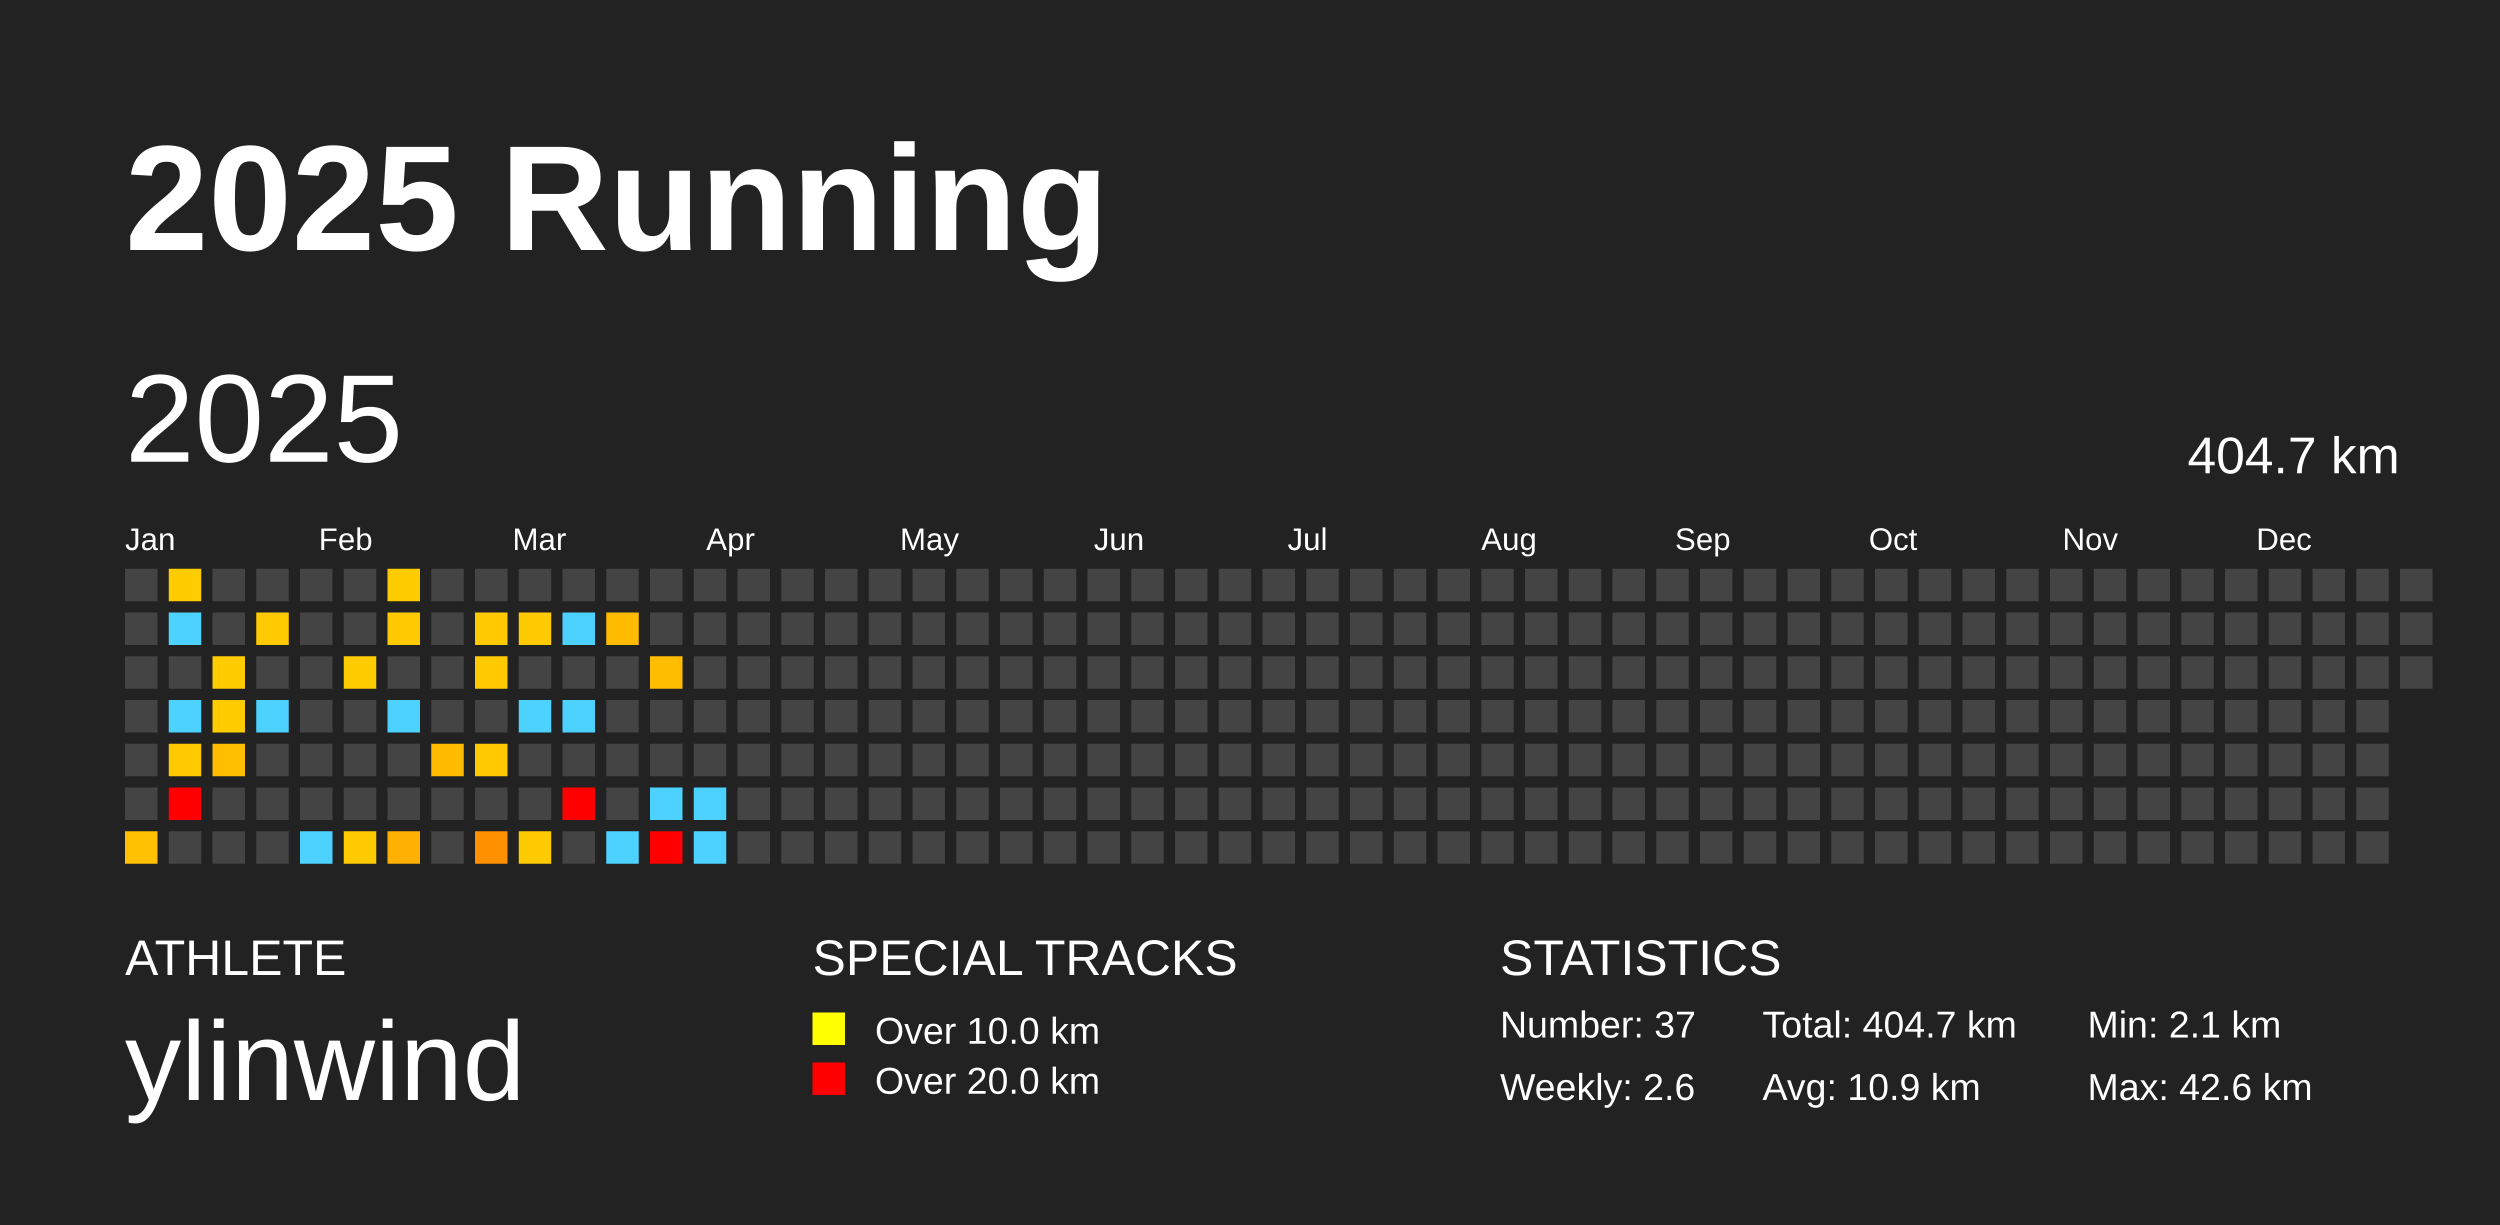
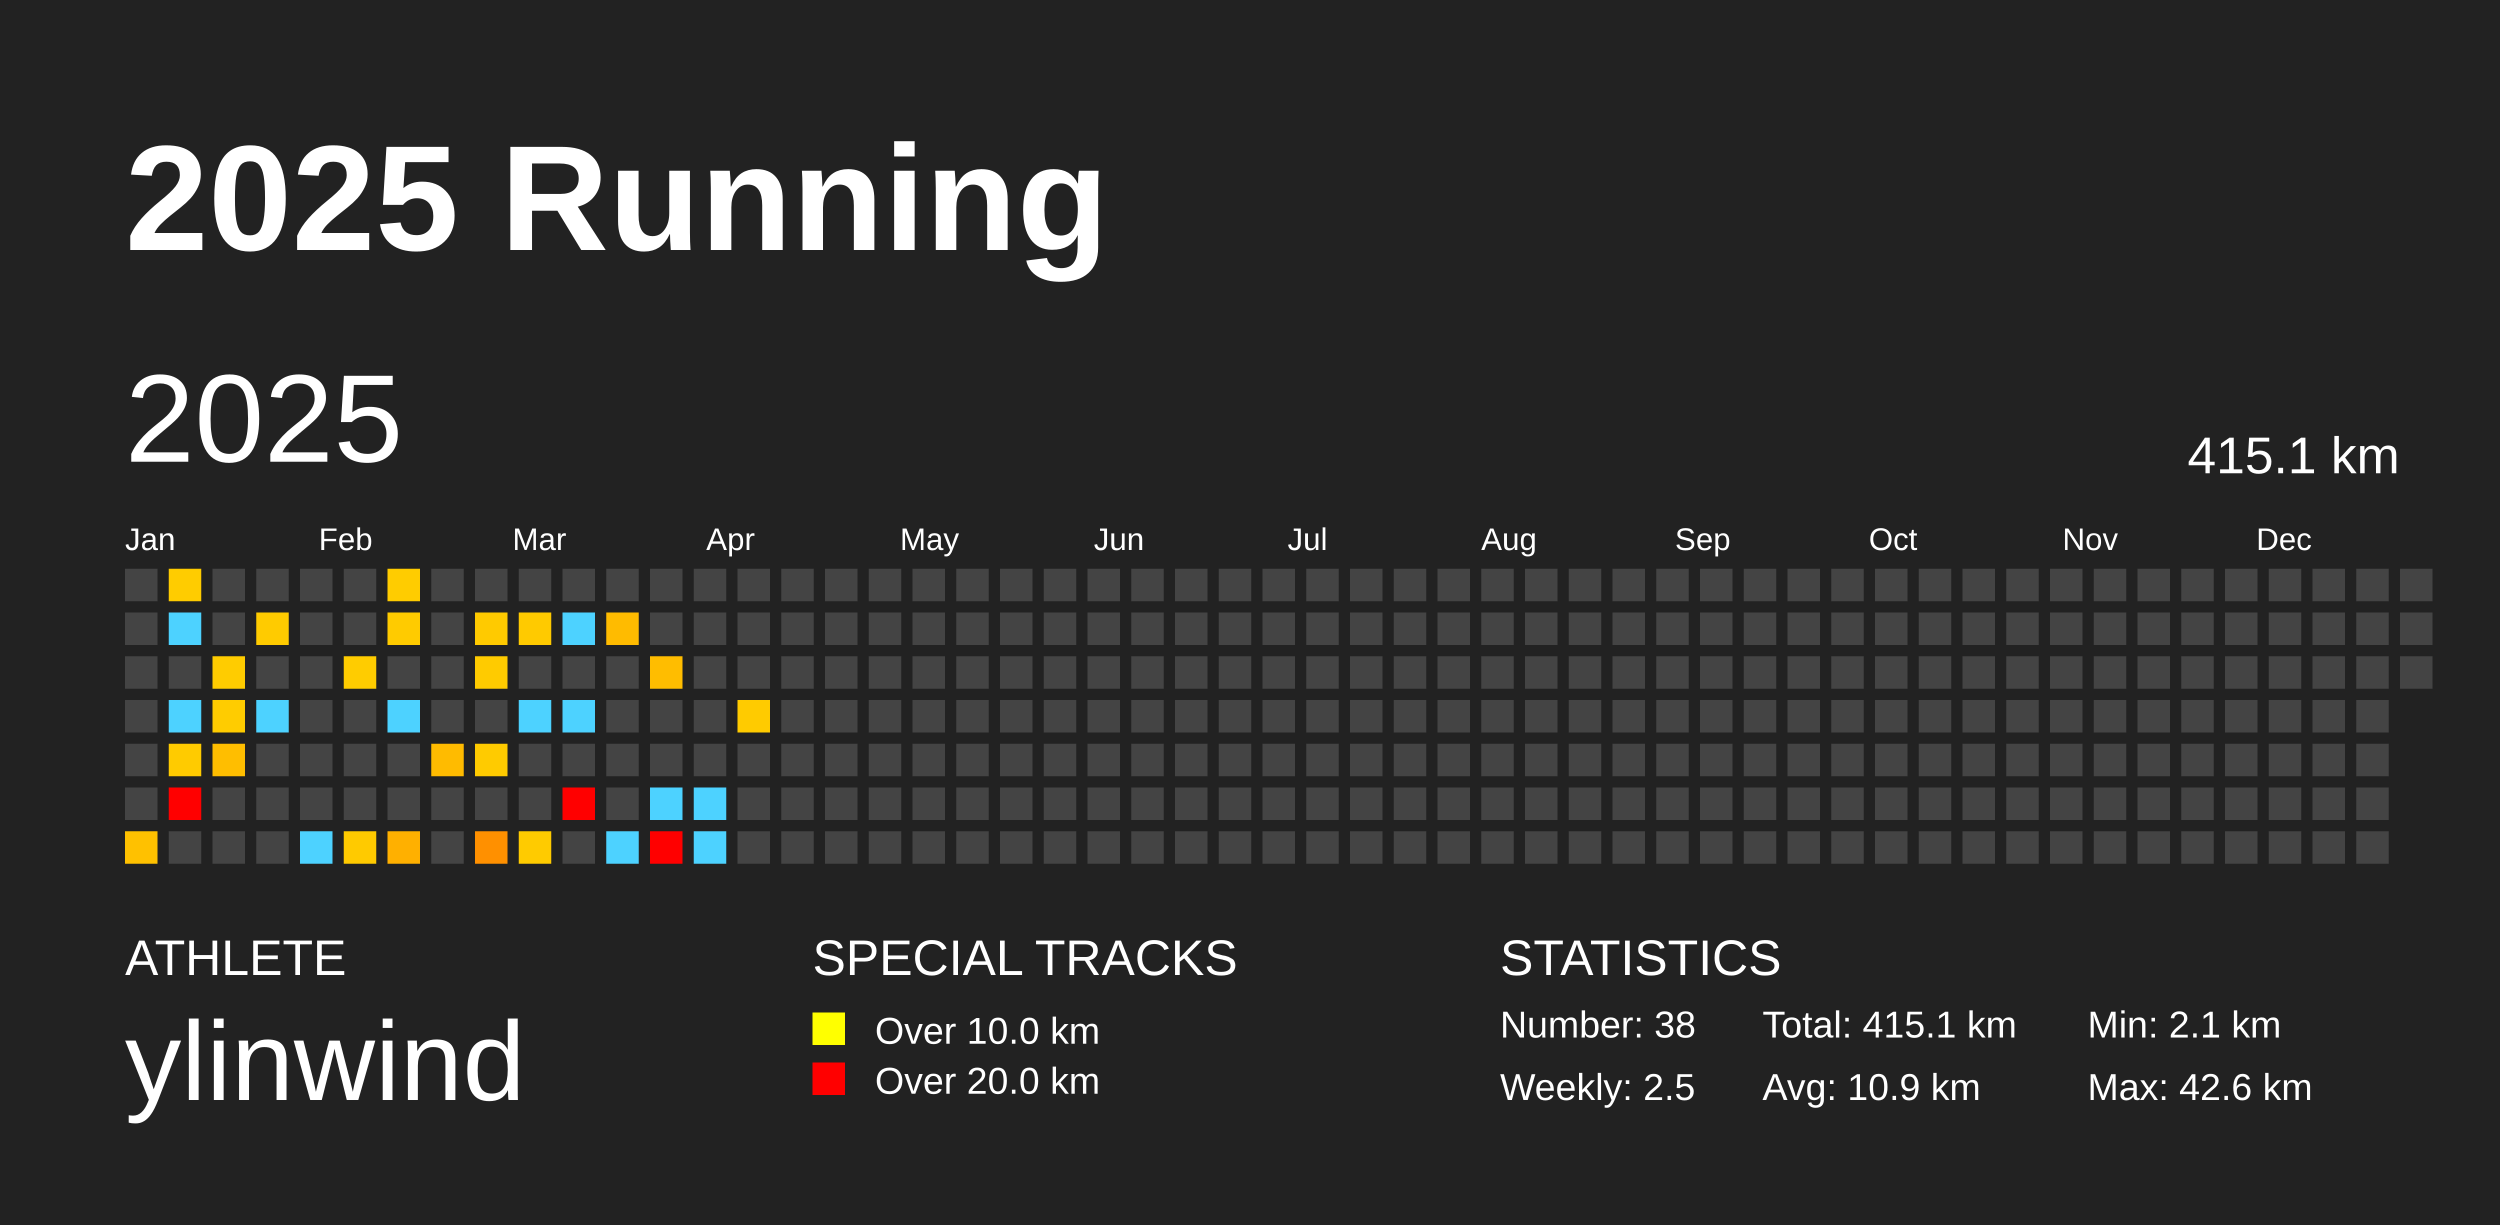
<svg xmlns="http://www.w3.org/2000/svg" baseProfile="full" height="98mm" version="1.1" viewBox="0,0,200,98" width="200mm">
  <defs />
  <rect fill="#222222" height="98" width="200" x="0" y="0" />
  <text fill="#FFFFFF" style="font-size:12px; font-family:Arial; font-weight:bold;" x="10" y="20">2025 Running</text>
  <text fill="#FFFFFF" style="font-size:4px; font-family:Arial" x="10" y="78">ATHLETE</text>
  <text fill="#FFFFFF" style="font-size:9px; font-family:Arial" x="10" y="88">ylinwind</text>
  <text fill="#FFFFFF" style="font-size:4px; font-family:Arial" x="65" y="78">SPECIAL TRACKS</text>
  <rect fill="yellow" height="2.6" width="2.6" x="65" y="81" />
  <text fill="#FFFFFF" style="font-size:3px; font-family:Arial" x="70" y="83.5">Over 10.0 km</text>
  <rect fill="red" height="2.6" width="2.6" x="65" y="85" />
  <text fill="#FFFFFF" style="font-size:3px; font-family:Arial" x="70" y="87.5">Over 20.0 km</text>
  <text fill="#FFFFFF" style="font-size:4px; font-family:Arial" x="120" y="78">STATISTICS</text>
-   <text fill="#FFFFFF" style="font-size:3px; font-family:Arial" x="120" y="83">Number: 37</text>
-   <text fill="#FFFFFF" style="font-size:3px; font-family:Arial" x="120" y="88">Weekly: 2.6</text>
-   <text fill="#FFFFFF" style="font-size:3px; font-family:Arial" x="141" y="83">Total: 404.7 km</text>
+   <text fill="#FFFFFF" style="font-size:3px; font-family:Arial" x="120" y="83">Number: 38</text>
+   <text fill="#FFFFFF" style="font-size:3px; font-family:Arial" x="120" y="88">Weekly: 2.5</text>
+   <text fill="#FFFFFF" style="font-size:3px; font-family:Arial" x="141" y="83">Total: 415.1 km</text>
  <text fill="#FFFFFF" style="font-size:3px; font-family:Arial" x="141" y="88">Avg: 10.9 km</text>
  <text fill="#FFFFFF" style="font-size:3px; font-family:Arial" x="167" y="83">Min: 2.1 km</text>
  <text fill="#FFFFFF" style="font-size:3px; font-family:Arial" x="167" y="88">Max: 42.6 km</text>
  <text dominant-baseline="hanging" fill="#FFFFFF" style="font-size:10.0px; font-family:Arial;" x="10" y="30">2025</text>
-   <text dominant-baseline="hanging" fill="#FFFFFF" style="font-size:4.125px; font-family:Arial;" x="175" y="35">404.7 km</text>
+   <text dominant-baseline="hanging" fill="#FFFFFF" style="font-size:4.125px; font-family:Arial;" x="175" y="35">415.1 km</text>
  <text fill="#FFFFFF" style="font-size:2.5px; font-family:Arial" x="10.0" y="44">Jan</text>
  <text fill="#FFFFFF" style="font-size:2.5px; font-family:Arial" x="25.5" y="44">Feb</text>
  <text fill="#FFFFFF" style="font-size:2.5px; font-family:Arial" x="41.0" y="44">Mar</text>
  <text fill="#FFFFFF" style="font-size:2.5px; font-family:Arial" x="56.5" y="44">Apr</text>
  <text fill="#FFFFFF" style="font-size:2.5px; font-family:Arial" x="72.0" y="44">May</text>
  <text fill="#FFFFFF" style="font-size:2.5px; font-family:Arial" x="87.5" y="44">Jun</text>
  <text fill="#FFFFFF" style="font-size:2.5px; font-family:Arial" x="103.0" y="44">Jul</text>
  <text fill="#FFFFFF" style="font-size:2.5px; font-family:Arial" x="118.5" y="44">Aug</text>
  <text fill="#FFFFFF" style="font-size:2.5px; font-family:Arial" x="134.0" y="44">Sep</text>
  <text fill="#FFFFFF" style="font-size:2.5px; font-family:Arial" x="149.5" y="44">Oct</text>
  <text fill="#FFFFFF" style="font-size:2.5px; font-family:Arial" x="165.0" y="44">Nov</text>
  <text fill="#FFFFFF" style="font-size:2.5px; font-family:Arial" x="180.5" y="44">Dec</text>
  <rect fill="#444444" height="2.6" width="2.6" x="10.0" y="45.5" />
  <rect fill="#444444" height="2.6" width="2.6" x="10.0" y="49.0" />
  <rect fill="#444444" height="2.6" width="2.6" x="10.0" y="52.5" />
  <rect fill="#444444" height="2.6" width="2.6" x="10.0" y="56.0" />
  <rect fill="#444444" height="2.6" width="2.6" x="10.0" y="59.5" />
  <rect fill="#444444" height="2.6" width="2.6" x="10.0" y="63.0" />
  <rect fill="#ffc100" height="2.6" width="2.6" x="10.0" y="66.5" />
  <rect fill="#ffcc00" height="2.6" width="2.6" x="13.5" y="45.5" />
  <rect fill="#4dd2ff" height="2.6" width="2.6" x="13.5" y="49.0" />
  <rect fill="#444444" height="2.6" width="2.6" x="13.5" y="52.5" />
  <rect fill="#4dd2ff" height="2.6" width="2.6" x="13.5" y="56.0" />
  <rect fill="#ffcb00" height="2.6" width="2.6" x="13.5" y="59.5" />
  <rect fill="red" height="2.6" width="2.6" x="13.5" y="63.0" />
  <rect fill="#444444" height="2.6" width="2.6" x="13.5" y="66.5" />
  <rect fill="#444444" height="2.6" width="2.6" x="17.0" y="45.5" />
  <rect fill="#444444" height="2.6" width="2.6" x="17.0" y="49.0" />
  <rect fill="#ffcc00" height="2.6" width="2.6" x="17.0" y="52.5" />
  <rect fill="#ffcc00" height="2.6" width="2.6" x="17.0" y="56.0" />
  <rect fill="#ffbe00" height="2.6" width="2.6" x="17.0" y="59.5" />
  <rect fill="#444444" height="2.6" width="2.6" x="17.0" y="63.0" />
  <rect fill="#444444" height="2.6" width="2.6" x="17.0" y="66.5" />
  <rect fill="#444444" height="2.6" width="2.6" x="20.5" y="45.5" />
  <rect fill="#ffcb00" height="2.6" width="2.6" x="20.5" y="49.0" />
  <rect fill="#444444" height="2.6" width="2.6" x="20.5" y="52.5" />
  <rect fill="#4dd2ff" height="2.6" width="2.6" x="20.5" y="56.0" />
  <rect fill="#444444" height="2.6" width="2.6" x="20.5" y="59.5" />
  <rect fill="#444444" height="2.6" width="2.6" x="20.5" y="63.0" />
  <rect fill="#444444" height="2.6" width="2.6" x="20.5" y="66.5" />
  <rect fill="#444444" height="2.6" width="2.6" x="24.0" y="45.5" />
  <rect fill="#444444" height="2.6" width="2.6" x="24.0" y="49.0" />
  <rect fill="#444444" height="2.6" width="2.6" x="24.0" y="52.5" />
  <rect fill="#444444" height="2.6" width="2.6" x="24.0" y="56.0" />
  <rect fill="#444444" height="2.6" width="2.6" x="24.0" y="59.5" />
  <rect fill="#444444" height="2.6" width="2.6" x="24.0" y="63.0" />
  <rect fill="#4dd2ff" height="2.6" width="2.6" x="24.0" y="66.5" />
  <rect fill="#444444" height="2.6" width="2.6" x="27.5" y="45.5" />
  <rect fill="#444444" height="2.6" width="2.6" x="27.5" y="49.0" />
  <rect fill="#ffcc00" height="2.6" width="2.6" x="27.5" y="52.5" />
  <rect fill="#444444" height="2.6" width="2.6" x="27.5" y="56.0" />
  <rect fill="#444444" height="2.6" width="2.6" x="27.5" y="59.5" />
  <rect fill="#444444" height="2.6" width="2.6" x="27.5" y="63.0" />
  <rect fill="#ffca00" height="2.6" width="2.6" x="27.5" y="66.5" />
  <rect fill="#ffcc00" height="2.6" width="2.6" x="31.0" y="45.5" />
  <rect fill="#ffcb00" height="2.6" width="2.6" x="31.0" y="49.0" />
  <rect fill="#444444" height="2.6" width="2.6" x="31.0" y="52.5" />
  <rect fill="#4dd2ff" height="2.6" width="2.6" x="31.0" y="56.0" />
  <rect fill="#444444" height="2.6" width="2.6" x="31.0" y="59.5" />
  <rect fill="#444444" height="2.6" width="2.6" x="31.0" y="63.0" />
  <rect fill="#ffb000" height="2.6" width="2.6" x="31.0" y="66.5" />
  <rect fill="#444444" height="2.6" width="2.6" x="34.5" y="45.5" />
  <rect fill="#444444" height="2.6" width="2.6" x="34.5" y="49.0" />
  <rect fill="#444444" height="2.6" width="2.6" x="34.5" y="52.5" />
  <rect fill="#444444" height="2.6" width="2.6" x="34.5" y="56.0" />
  <rect fill="#ffbb00" height="2.6" width="2.6" x="34.5" y="59.5" />
  <rect fill="#444444" height="2.6" width="2.6" x="34.5" y="63.0" />
  <rect fill="#444444" height="2.6" width="2.6" x="34.5" y="66.5" />
  <rect fill="#444444" height="2.6" width="2.6" x="38.0" y="45.5" />
  <rect fill="#ffca00" height="2.6" width="2.6" x="38.0" y="49.0" />
  <rect fill="#ffcb00" height="2.6" width="2.6" x="38.0" y="52.5" />
  <rect fill="#444444" height="2.6" width="2.6" x="38.0" y="56.0" />
  <rect fill="#ffcb00" height="2.6" width="2.6" x="38.0" y="59.5" />
  <rect fill="#444444" height="2.6" width="2.6" x="38.0" y="63.0" />
  <rect fill="#ff9000" height="2.6" width="2.6" x="38.0" y="66.5" />
  <rect fill="#444444" height="2.6" width="2.6" x="41.5" y="45.5" />
  <rect fill="#ffca00" height="2.6" width="2.6" x="41.5" y="49.0" />
  <rect fill="#444444" height="2.6" width="2.6" x="41.5" y="52.5" />
  <rect fill="#4dd2ff" height="2.6" width="2.6" x="41.5" y="56.0" />
  <rect fill="#444444" height="2.6" width="2.6" x="41.5" y="59.5" />
  <rect fill="#444444" height="2.6" width="2.6" x="41.5" y="63.0" />
  <rect fill="#ffcb00" height="2.6" width="2.6" x="41.5" y="66.5" />
  <rect fill="#444444" height="2.6" width="2.6" x="45.0" y="45.5" />
  <rect fill="#4dd2ff" height="2.6" width="2.6" x="45.0" y="49.0" />
  <rect fill="#444444" height="2.6" width="2.6" x="45.0" y="52.5" />
  <rect fill="#4dd2ff" height="2.6" width="2.6" x="45.0" y="56.0" />
  <rect fill="#444444" height="2.6" width="2.6" x="45.0" y="59.5" />
  <rect fill="red" height="2.6" width="2.6" x="45.0" y="63.0" />
  <rect fill="#444444" height="2.6" width="2.6" x="45.0" y="66.5" />
  <rect fill="#444444" height="2.6" width="2.6" x="48.5" y="45.5" />
  <rect fill="#ffbb00" height="2.6" width="2.6" x="48.5" y="49.0" />
  <rect fill="#444444" height="2.6" width="2.6" x="48.5" y="52.5" />
  <rect fill="#444444" height="2.6" width="2.6" x="48.5" y="56.0" />
  <rect fill="#444444" height="2.6" width="2.6" x="48.5" y="59.5" />
  <rect fill="#444444" height="2.6" width="2.6" x="48.5" y="63.0" />
  <rect fill="#4dd2ff" height="2.6" width="2.6" x="48.5" y="66.5" />
  <rect fill="#444444" height="2.6" width="2.6" x="52.0" y="45.5" />
  <rect fill="#444444" height="2.6" width="2.6" x="52.0" y="49.0" />
  <rect fill="#ffbd00" height="2.6" width="2.6" x="52.0" y="52.5" />
  <rect fill="#444444" height="2.6" width="2.6" x="52.0" y="56.0" />
  <rect fill="#444444" height="2.6" width="2.6" x="52.0" y="59.5" />
  <rect fill="#4dd2ff" height="2.6" width="2.6" x="52.0" y="63.0" />
  <rect fill="red" height="2.6" width="2.6" x="52.0" y="66.5" />
  <rect fill="#444444" height="2.6" width="2.6" x="55.5" y="45.5" />
  <rect fill="#444444" height="2.6" width="2.6" x="55.5" y="49.0" />
  <rect fill="#444444" height="2.6" width="2.6" x="55.5" y="52.5" />
  <rect fill="#444444" height="2.6" width="2.6" x="55.5" y="56.0" />
  <rect fill="#444444" height="2.6" width="2.6" x="55.5" y="59.5" />
  <rect fill="#4dd2ff" height="2.6" width="2.6" x="55.5" y="63.0" />
  <rect fill="#4dd2ff" height="2.6" width="2.6" x="55.5" y="66.5" />
  <rect fill="#444444" height="2.6" width="2.6" x="59.0" y="45.5" />
  <rect fill="#444444" height="2.6" width="2.6" x="59.0" y="49.0" />
  <rect fill="#444444" height="2.6" width="2.6" x="59.0" y="52.5" />
-   <rect fill="#444444" height="2.6" width="2.6" x="59.0" y="56.0" />
+   <rect fill="#ffcb00" height="2.6" width="2.6" x="59.0" y="56.0" />
  <rect fill="#444444" height="2.6" width="2.6" x="59.0" y="59.5" />
  <rect fill="#444444" height="2.6" width="2.6" x="59.0" y="63.0" />
  <rect fill="#444444" height="2.6" width="2.6" x="59.0" y="66.5" />
  <rect fill="#444444" height="2.6" width="2.6" x="62.5" y="45.5" />
  <rect fill="#444444" height="2.6" width="2.6" x="62.5" y="49.0" />
  <rect fill="#444444" height="2.6" width="2.6" x="62.5" y="52.5" />
  <rect fill="#444444" height="2.6" width="2.6" x="62.5" y="56.0" />
  <rect fill="#444444" height="2.6" width="2.6" x="62.5" y="59.5" />
  <rect fill="#444444" height="2.6" width="2.6" x="62.5" y="63.0" />
  <rect fill="#444444" height="2.6" width="2.6" x="62.5" y="66.5" />
  <rect fill="#444444" height="2.6" width="2.6" x="66.0" y="45.5" />
  <rect fill="#444444" height="2.6" width="2.6" x="66.0" y="49.0" />
  <rect fill="#444444" height="2.6" width="2.6" x="66.0" y="52.5" />
  <rect fill="#444444" height="2.6" width="2.6" x="66.0" y="56.0" />
  <rect fill="#444444" height="2.6" width="2.6" x="66.0" y="59.5" />
  <rect fill="#444444" height="2.6" width="2.6" x="66.0" y="63.0" />
  <rect fill="#444444" height="2.6" width="2.6" x="66.0" y="66.5" />
  <rect fill="#444444" height="2.6" width="2.6" x="69.5" y="45.5" />
  <rect fill="#444444" height="2.6" width="2.6" x="69.5" y="49.0" />
  <rect fill="#444444" height="2.6" width="2.6" x="69.5" y="52.5" />
  <rect fill="#444444" height="2.6" width="2.6" x="69.5" y="56.0" />
  <rect fill="#444444" height="2.6" width="2.6" x="69.5" y="59.5" />
  <rect fill="#444444" height="2.6" width="2.6" x="69.5" y="63.0" />
  <rect fill="#444444" height="2.6" width="2.6" x="69.5" y="66.5" />
  <rect fill="#444444" height="2.6" width="2.6" x="73.0" y="45.5" />
  <rect fill="#444444" height="2.6" width="2.6" x="73.0" y="49.0" />
  <rect fill="#444444" height="2.6" width="2.6" x="73.0" y="52.5" />
  <rect fill="#444444" height="2.6" width="2.6" x="73.0" y="56.0" />
  <rect fill="#444444" height="2.6" width="2.6" x="73.0" y="59.5" />
  <rect fill="#444444" height="2.6" width="2.6" x="73.0" y="63.0" />
  <rect fill="#444444" height="2.6" width="2.6" x="73.0" y="66.5" />
  <rect fill="#444444" height="2.6" width="2.6" x="76.5" y="45.5" />
  <rect fill="#444444" height="2.6" width="2.6" x="76.5" y="49.0" />
  <rect fill="#444444" height="2.6" width="2.6" x="76.5" y="52.5" />
  <rect fill="#444444" height="2.6" width="2.6" x="76.5" y="56.0" />
  <rect fill="#444444" height="2.6" width="2.6" x="76.5" y="59.5" />
  <rect fill="#444444" height="2.6" width="2.6" x="76.5" y="63.0" />
  <rect fill="#444444" height="2.6" width="2.6" x="76.5" y="66.5" />
  <rect fill="#444444" height="2.6" width="2.6" x="80.0" y="45.5" />
  <rect fill="#444444" height="2.6" width="2.6" x="80.0" y="49.0" />
  <rect fill="#444444" height="2.6" width="2.6" x="80.0" y="52.5" />
  <rect fill="#444444" height="2.6" width="2.6" x="80.0" y="56.0" />
  <rect fill="#444444" height="2.6" width="2.6" x="80.0" y="59.5" />
  <rect fill="#444444" height="2.6" width="2.6" x="80.0" y="63.0" />
  <rect fill="#444444" height="2.6" width="2.6" x="80.0" y="66.5" />
  <rect fill="#444444" height="2.6" width="2.6" x="83.5" y="45.5" />
  <rect fill="#444444" height="2.6" width="2.6" x="83.5" y="49.0" />
  <rect fill="#444444" height="2.6" width="2.6" x="83.5" y="52.5" />
  <rect fill="#444444" height="2.6" width="2.6" x="83.5" y="56.0" />
  <rect fill="#444444" height="2.6" width="2.6" x="83.5" y="59.5" />
  <rect fill="#444444" height="2.6" width="2.6" x="83.5" y="63.0" />
  <rect fill="#444444" height="2.6" width="2.6" x="83.5" y="66.5" />
  <rect fill="#444444" height="2.6" width="2.6" x="87.0" y="45.5" />
  <rect fill="#444444" height="2.6" width="2.6" x="87.0" y="49.0" />
  <rect fill="#444444" height="2.6" width="2.6" x="87.0" y="52.5" />
  <rect fill="#444444" height="2.6" width="2.6" x="87.0" y="56.0" />
  <rect fill="#444444" height="2.6" width="2.6" x="87.0" y="59.5" />
  <rect fill="#444444" height="2.6" width="2.6" x="87.0" y="63.0" />
  <rect fill="#444444" height="2.6" width="2.6" x="87.0" y="66.5" />
  <rect fill="#444444" height="2.6" width="2.6" x="90.5" y="45.5" />
  <rect fill="#444444" height="2.6" width="2.6" x="90.5" y="49.0" />
  <rect fill="#444444" height="2.6" width="2.6" x="90.5" y="52.5" />
  <rect fill="#444444" height="2.6" width="2.6" x="90.5" y="56.0" />
  <rect fill="#444444" height="2.6" width="2.6" x="90.5" y="59.5" />
  <rect fill="#444444" height="2.6" width="2.6" x="90.5" y="63.0" />
  <rect fill="#444444" height="2.6" width="2.6" x="90.5" y="66.5" />
  <rect fill="#444444" height="2.6" width="2.6" x="94.0" y="45.5" />
  <rect fill="#444444" height="2.6" width="2.6" x="94.0" y="49.0" />
  <rect fill="#444444" height="2.6" width="2.6" x="94.0" y="52.5" />
  <rect fill="#444444" height="2.6" width="2.6" x="94.0" y="56.0" />
  <rect fill="#444444" height="2.6" width="2.6" x="94.0" y="59.5" />
  <rect fill="#444444" height="2.6" width="2.6" x="94.0" y="63.0" />
  <rect fill="#444444" height="2.6" width="2.6" x="94.0" y="66.5" />
  <rect fill="#444444" height="2.6" width="2.6" x="97.5" y="45.5" />
  <rect fill="#444444" height="2.6" width="2.6" x="97.5" y="49.0" />
  <rect fill="#444444" height="2.6" width="2.6" x="97.5" y="52.5" />
  <rect fill="#444444" height="2.6" width="2.6" x="97.5" y="56.0" />
  <rect fill="#444444" height="2.6" width="2.6" x="97.5" y="59.5" />
  <rect fill="#444444" height="2.6" width="2.6" x="97.5" y="63.0" />
  <rect fill="#444444" height="2.6" width="2.6" x="97.5" y="66.5" />
  <rect fill="#444444" height="2.6" width="2.6" x="101.0" y="45.5" />
  <rect fill="#444444" height="2.6" width="2.6" x="101.0" y="49.0" />
  <rect fill="#444444" height="2.6" width="2.6" x="101.0" y="52.5" />
  <rect fill="#444444" height="2.6" width="2.6" x="101.0" y="56.0" />
  <rect fill="#444444" height="2.6" width="2.6" x="101.0" y="59.5" />
  <rect fill="#444444" height="2.6" width="2.6" x="101.0" y="63.0" />
  <rect fill="#444444" height="2.6" width="2.6" x="101.0" y="66.5" />
  <rect fill="#444444" height="2.6" width="2.6" x="104.5" y="45.5" />
  <rect fill="#444444" height="2.6" width="2.6" x="104.5" y="49.0" />
  <rect fill="#444444" height="2.6" width="2.6" x="104.5" y="52.5" />
  <rect fill="#444444" height="2.6" width="2.6" x="104.5" y="56.0" />
  <rect fill="#444444" height="2.6" width="2.6" x="104.5" y="59.5" />
  <rect fill="#444444" height="2.6" width="2.6" x="104.5" y="63.0" />
  <rect fill="#444444" height="2.6" width="2.6" x="104.5" y="66.5" />
  <rect fill="#444444" height="2.6" width="2.6" x="108.0" y="45.5" />
  <rect fill="#444444" height="2.6" width="2.6" x="108.0" y="49.0" />
  <rect fill="#444444" height="2.6" width="2.6" x="108.0" y="52.5" />
  <rect fill="#444444" height="2.6" width="2.6" x="108.0" y="56.0" />
  <rect fill="#444444" height="2.6" width="2.6" x="108.0" y="59.5" />
  <rect fill="#444444" height="2.6" width="2.6" x="108.0" y="63.0" />
  <rect fill="#444444" height="2.6" width="2.6" x="108.0" y="66.5" />
  <rect fill="#444444" height="2.6" width="2.6" x="111.5" y="45.5" />
  <rect fill="#444444" height="2.6" width="2.6" x="111.5" y="49.0" />
  <rect fill="#444444" height="2.6" width="2.6" x="111.5" y="52.5" />
  <rect fill="#444444" height="2.6" width="2.6" x="111.5" y="56.0" />
  <rect fill="#444444" height="2.6" width="2.6" x="111.5" y="59.5" />
  <rect fill="#444444" height="2.6" width="2.6" x="111.5" y="63.0" />
  <rect fill="#444444" height="2.6" width="2.6" x="111.5" y="66.5" />
  <rect fill="#444444" height="2.6" width="2.6" x="115.0" y="45.5" />
  <rect fill="#444444" height="2.6" width="2.6" x="115.0" y="49.0" />
  <rect fill="#444444" height="2.6" width="2.6" x="115.0" y="52.5" />
  <rect fill="#444444" height="2.6" width="2.6" x="115.0" y="56.0" />
  <rect fill="#444444" height="2.6" width="2.6" x="115.0" y="59.5" />
  <rect fill="#444444" height="2.6" width="2.6" x="115.0" y="63.0" />
  <rect fill="#444444" height="2.6" width="2.6" x="115.0" y="66.5" />
  <rect fill="#444444" height="2.6" width="2.6" x="118.5" y="45.5" />
  <rect fill="#444444" height="2.6" width="2.6" x="118.5" y="49.0" />
  <rect fill="#444444" height="2.6" width="2.6" x="118.5" y="52.5" />
  <rect fill="#444444" height="2.6" width="2.6" x="118.5" y="56.0" />
  <rect fill="#444444" height="2.6" width="2.6" x="118.5" y="59.5" />
  <rect fill="#444444" height="2.6" width="2.6" x="118.5" y="63.0" />
  <rect fill="#444444" height="2.6" width="2.6" x="118.5" y="66.5" />
  <rect fill="#444444" height="2.6" width="2.6" x="122.0" y="45.5" />
  <rect fill="#444444" height="2.6" width="2.6" x="122.0" y="49.0" />
  <rect fill="#444444" height="2.6" width="2.6" x="122.0" y="52.5" />
  <rect fill="#444444" height="2.6" width="2.6" x="122.0" y="56.0" />
  <rect fill="#444444" height="2.6" width="2.6" x="122.0" y="59.5" />
  <rect fill="#444444" height="2.6" width="2.6" x="122.0" y="63.0" />
  <rect fill="#444444" height="2.6" width="2.6" x="122.0" y="66.5" />
  <rect fill="#444444" height="2.6" width="2.6" x="125.5" y="45.5" />
  <rect fill="#444444" height="2.6" width="2.6" x="125.5" y="49.0" />
  <rect fill="#444444" height="2.6" width="2.6" x="125.5" y="52.5" />
  <rect fill="#444444" height="2.6" width="2.6" x="125.5" y="56.0" />
  <rect fill="#444444" height="2.6" width="2.6" x="125.5" y="59.5" />
  <rect fill="#444444" height="2.6" width="2.6" x="125.5" y="63.0" />
  <rect fill="#444444" height="2.6" width="2.6" x="125.5" y="66.5" />
  <rect fill="#444444" height="2.6" width="2.6" x="129.0" y="45.5" />
  <rect fill="#444444" height="2.6" width="2.6" x="129.0" y="49.0" />
  <rect fill="#444444" height="2.6" width="2.6" x="129.0" y="52.5" />
  <rect fill="#444444" height="2.6" width="2.6" x="129.0" y="56.0" />
  <rect fill="#444444" height="2.6" width="2.6" x="129.0" y="59.5" />
  <rect fill="#444444" height="2.6" width="2.6" x="129.0" y="63.0" />
  <rect fill="#444444" height="2.6" width="2.6" x="129.0" y="66.5" />
  <rect fill="#444444" height="2.6" width="2.6" x="132.5" y="45.5" />
  <rect fill="#444444" height="2.6" width="2.6" x="132.5" y="49.0" />
  <rect fill="#444444" height="2.6" width="2.6" x="132.5" y="52.5" />
  <rect fill="#444444" height="2.6" width="2.6" x="132.5" y="56.0" />
  <rect fill="#444444" height="2.6" width="2.6" x="132.5" y="59.5" />
  <rect fill="#444444" height="2.6" width="2.6" x="132.5" y="63.0" />
  <rect fill="#444444" height="2.6" width="2.6" x="132.5" y="66.5" />
  <rect fill="#444444" height="2.6" width="2.6" x="136.0" y="45.5" />
  <rect fill="#444444" height="2.6" width="2.6" x="136.0" y="49.0" />
  <rect fill="#444444" height="2.6" width="2.6" x="136.0" y="52.5" />
  <rect fill="#444444" height="2.6" width="2.6" x="136.0" y="56.0" />
  <rect fill="#444444" height="2.6" width="2.6" x="136.0" y="59.5" />
  <rect fill="#444444" height="2.6" width="2.6" x="136.0" y="63.0" />
  <rect fill="#444444" height="2.6" width="2.6" x="136.0" y="66.5" />
  <rect fill="#444444" height="2.6" width="2.6" x="139.5" y="45.5" />
  <rect fill="#444444" height="2.6" width="2.6" x="139.5" y="49.0" />
  <rect fill="#444444" height="2.6" width="2.6" x="139.5" y="52.5" />
  <rect fill="#444444" height="2.6" width="2.6" x="139.5" y="56.0" />
  <rect fill="#444444" height="2.6" width="2.6" x="139.5" y="59.5" />
  <rect fill="#444444" height="2.6" width="2.6" x="139.5" y="63.0" />
  <rect fill="#444444" height="2.6" width="2.6" x="139.5" y="66.5" />
  <rect fill="#444444" height="2.6" width="2.6" x="143.0" y="45.5" />
  <rect fill="#444444" height="2.6" width="2.6" x="143.0" y="49.0" />
  <rect fill="#444444" height="2.6" width="2.6" x="143.0" y="52.5" />
  <rect fill="#444444" height="2.6" width="2.6" x="143.0" y="56.0" />
  <rect fill="#444444" height="2.6" width="2.6" x="143.0" y="59.5" />
  <rect fill="#444444" height="2.6" width="2.6" x="143.0" y="63.0" />
  <rect fill="#444444" height="2.6" width="2.6" x="143.0" y="66.5" />
  <rect fill="#444444" height="2.6" width="2.6" x="146.5" y="45.5" />
  <rect fill="#444444" height="2.6" width="2.6" x="146.5" y="49.0" />
  <rect fill="#444444" height="2.6" width="2.6" x="146.5" y="52.5" />
  <rect fill="#444444" height="2.6" width="2.6" x="146.5" y="56.0" />
  <rect fill="#444444" height="2.6" width="2.6" x="146.5" y="59.5" />
  <rect fill="#444444" height="2.6" width="2.6" x="146.5" y="63.0" />
  <rect fill="#444444" height="2.6" width="2.6" x="146.5" y="66.5" />
  <rect fill="#444444" height="2.6" width="2.6" x="150.0" y="45.5" />
  <rect fill="#444444" height="2.6" width="2.6" x="150.0" y="49.0" />
  <rect fill="#444444" height="2.6" width="2.6" x="150.0" y="52.5" />
  <rect fill="#444444" height="2.6" width="2.6" x="150.0" y="56.0" />
  <rect fill="#444444" height="2.6" width="2.6" x="150.0" y="59.5" />
  <rect fill="#444444" height="2.6" width="2.6" x="150.0" y="63.0" />
  <rect fill="#444444" height="2.6" width="2.6" x="150.0" y="66.5" />
  <rect fill="#444444" height="2.6" width="2.6" x="153.5" y="45.5" />
  <rect fill="#444444" height="2.6" width="2.6" x="153.5" y="49.0" />
  <rect fill="#444444" height="2.6" width="2.6" x="153.5" y="52.5" />
  <rect fill="#444444" height="2.6" width="2.6" x="153.5" y="56.0" />
  <rect fill="#444444" height="2.6" width="2.6" x="153.5" y="59.5" />
  <rect fill="#444444" height="2.6" width="2.6" x="153.5" y="63.0" />
  <rect fill="#444444" height="2.6" width="2.6" x="153.5" y="66.5" />
  <rect fill="#444444" height="2.6" width="2.6" x="157.0" y="45.5" />
  <rect fill="#444444" height="2.6" width="2.6" x="157.0" y="49.0" />
  <rect fill="#444444" height="2.6" width="2.6" x="157.0" y="52.5" />
  <rect fill="#444444" height="2.6" width="2.6" x="157.0" y="56.0" />
  <rect fill="#444444" height="2.6" width="2.6" x="157.0" y="59.5" />
  <rect fill="#444444" height="2.6" width="2.6" x="157.0" y="63.0" />
  <rect fill="#444444" height="2.6" width="2.6" x="157.0" y="66.5" />
  <rect fill="#444444" height="2.6" width="2.6" x="160.5" y="45.5" />
  <rect fill="#444444" height="2.6" width="2.6" x="160.5" y="49.0" />
  <rect fill="#444444" height="2.6" width="2.6" x="160.5" y="52.5" />
  <rect fill="#444444" height="2.6" width="2.6" x="160.5" y="56.0" />
  <rect fill="#444444" height="2.6" width="2.6" x="160.5" y="59.5" />
  <rect fill="#444444" height="2.6" width="2.6" x="160.5" y="63.0" />
  <rect fill="#444444" height="2.6" width="2.6" x="160.5" y="66.5" />
  <rect fill="#444444" height="2.6" width="2.6" x="164.0" y="45.5" />
  <rect fill="#444444" height="2.6" width="2.6" x="164.0" y="49.0" />
  <rect fill="#444444" height="2.6" width="2.6" x="164.0" y="52.5" />
  <rect fill="#444444" height="2.6" width="2.6" x="164.0" y="56.0" />
  <rect fill="#444444" height="2.6" width="2.6" x="164.0" y="59.5" />
  <rect fill="#444444" height="2.6" width="2.6" x="164.0" y="63.0" />
  <rect fill="#444444" height="2.6" width="2.6" x="164.0" y="66.5" />
  <rect fill="#444444" height="2.6" width="2.6" x="167.5" y="45.5" />
  <rect fill="#444444" height="2.6" width="2.6" x="167.5" y="49.0" />
  <rect fill="#444444" height="2.6" width="2.6" x="167.5" y="52.5" />
  <rect fill="#444444" height="2.6" width="2.6" x="167.5" y="56.0" />
  <rect fill="#444444" height="2.6" width="2.6" x="167.5" y="59.5" />
  <rect fill="#444444" height="2.6" width="2.6" x="167.5" y="63.0" />
  <rect fill="#444444" height="2.6" width="2.6" x="167.5" y="66.5" />
  <rect fill="#444444" height="2.6" width="2.6" x="171.0" y="45.5" />
  <rect fill="#444444" height="2.6" width="2.6" x="171.0" y="49.0" />
  <rect fill="#444444" height="2.6" width="2.6" x="171.0" y="52.5" />
  <rect fill="#444444" height="2.6" width="2.6" x="171.0" y="56.0" />
  <rect fill="#444444" height="2.6" width="2.6" x="171.0" y="59.5" />
  <rect fill="#444444" height="2.6" width="2.6" x="171.0" y="63.0" />
  <rect fill="#444444" height="2.6" width="2.6" x="171.0" y="66.5" />
  <rect fill="#444444" height="2.6" width="2.6" x="174.5" y="45.5" />
  <rect fill="#444444" height="2.6" width="2.6" x="174.5" y="49.0" />
  <rect fill="#444444" height="2.6" width="2.6" x="174.5" y="52.5" />
  <rect fill="#444444" height="2.6" width="2.6" x="174.5" y="56.0" />
  <rect fill="#444444" height="2.6" width="2.6" x="174.5" y="59.5" />
  <rect fill="#444444" height="2.6" width="2.6" x="174.5" y="63.0" />
  <rect fill="#444444" height="2.6" width="2.6" x="174.5" y="66.5" />
  <rect fill="#444444" height="2.6" width="2.6" x="178.0" y="45.5" />
  <rect fill="#444444" height="2.6" width="2.6" x="178.0" y="49.0" />
  <rect fill="#444444" height="2.6" width="2.6" x="178.0" y="52.5" />
  <rect fill="#444444" height="2.6" width="2.6" x="178.0" y="56.0" />
  <rect fill="#444444" height="2.6" width="2.6" x="178.0" y="59.5" />
  <rect fill="#444444" height="2.6" width="2.6" x="178.0" y="63.0" />
  <rect fill="#444444" height="2.6" width="2.6" x="178.0" y="66.5" />
  <rect fill="#444444" height="2.6" width="2.6" x="181.5" y="45.5" />
  <rect fill="#444444" height="2.6" width="2.6" x="181.5" y="49.0" />
  <rect fill="#444444" height="2.6" width="2.6" x="181.5" y="52.5" />
  <rect fill="#444444" height="2.6" width="2.6" x="181.5" y="56.0" />
  <rect fill="#444444" height="2.6" width="2.6" x="181.5" y="59.5" />
  <rect fill="#444444" height="2.6" width="2.6" x="181.5" y="63.0" />
  <rect fill="#444444" height="2.6" width="2.6" x="181.5" y="66.5" />
  <rect fill="#444444" height="2.6" width="2.6" x="185.0" y="45.5" />
  <rect fill="#444444" height="2.6" width="2.6" x="185.0" y="49.0" />
  <rect fill="#444444" height="2.6" width="2.6" x="185.0" y="52.5" />
  <rect fill="#444444" height="2.6" width="2.6" x="185.0" y="56.0" />
  <rect fill="#444444" height="2.6" width="2.6" x="185.0" y="59.5" />
  <rect fill="#444444" height="2.6" width="2.6" x="185.0" y="63.0" />
  <rect fill="#444444" height="2.6" width="2.6" x="185.0" y="66.5" />
  <rect fill="#444444" height="2.6" width="2.6" x="188.5" y="45.5" />
  <rect fill="#444444" height="2.6" width="2.6" x="188.5" y="49.0" />
  <rect fill="#444444" height="2.6" width="2.6" x="188.5" y="52.5" />
  <rect fill="#444444" height="2.6" width="2.6" x="188.5" y="56.0" />
  <rect fill="#444444" height="2.6" width="2.6" x="188.5" y="59.5" />
  <rect fill="#444444" height="2.6" width="2.6" x="188.5" y="63.0" />
  <rect fill="#444444" height="2.6" width="2.6" x="188.5" y="66.5" />
  <rect fill="#444444" height="2.6" width="2.6" x="192.0" y="45.5" />
  <rect fill="#444444" height="2.6" width="2.6" x="192.0" y="49.0" />
  <rect fill="#444444" height="2.6" width="2.6" x="192.0" y="52.5" />
</svg>
